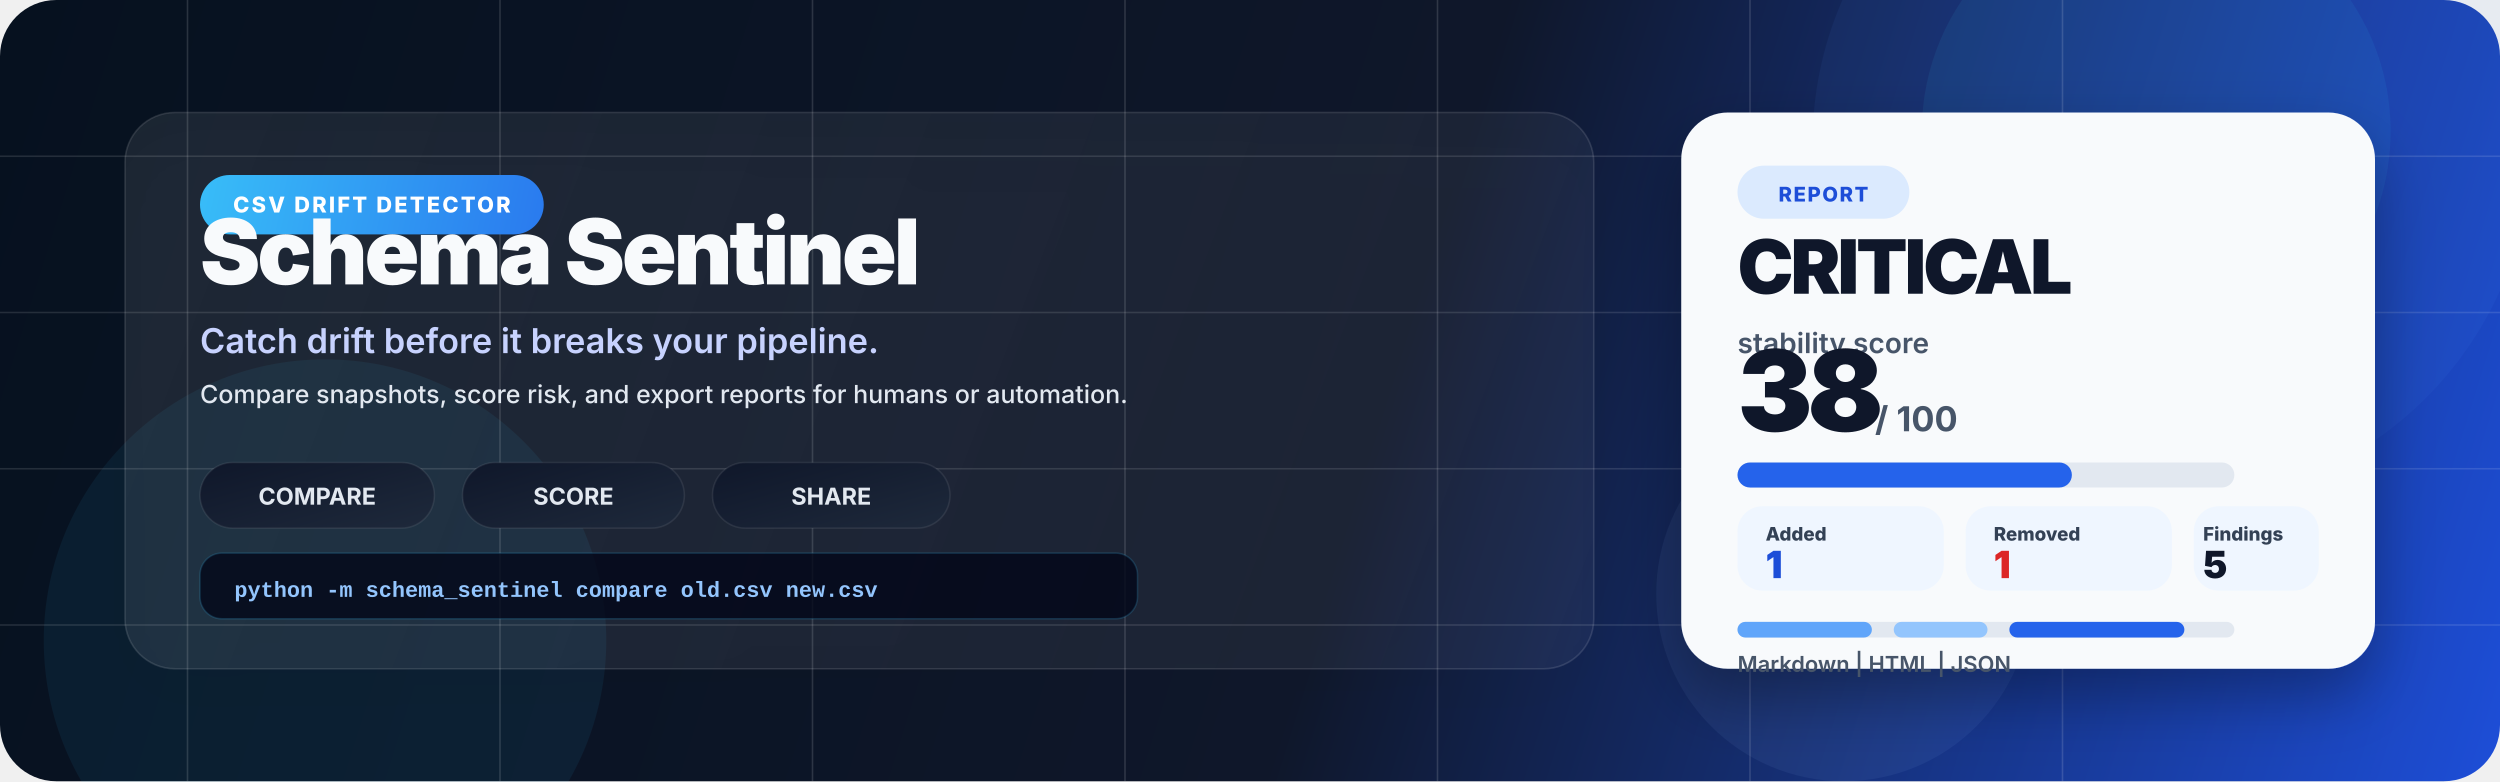
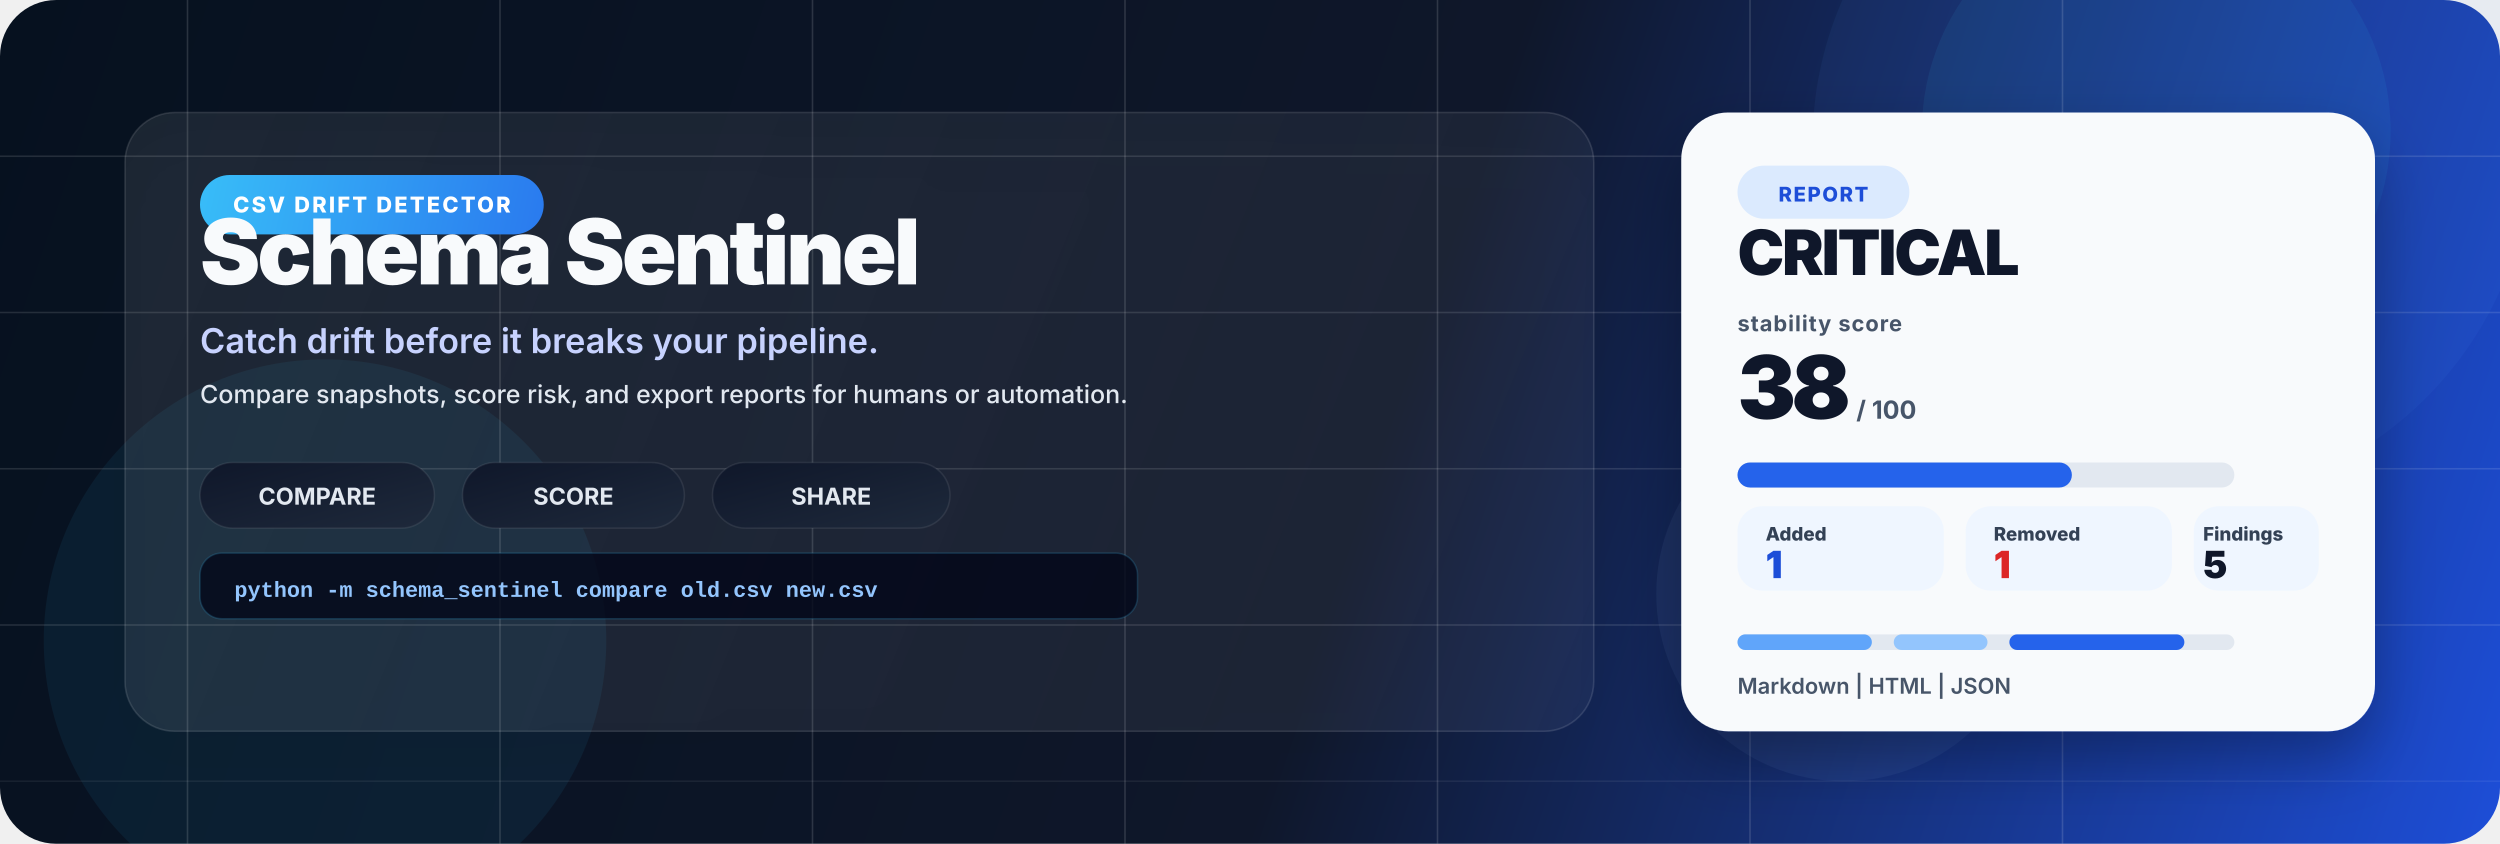
- <svg xmlns="http://www.w3.org/2000/svg" width="1600" height="500" viewBox="0 0 1600 500" fill="none" role="img" aria-labelledby="title desc">
+ <svg xmlns="http://www.w3.org/2000/svg" width="1600" height="540" viewBox="0 0 1600 540" fill="none" role="img" aria-labelledby="title desc">
  <defs>
-     <linearGradient id="bg" x1="0" y1="0" x2="1600" y2="500" gradientUnits="userSpaceOnUse">
+     <linearGradient id="bg" x1="0" y1="0" x2="1600" y2="540" gradientUnits="userSpaceOnUse">
      <stop stop-color="#06111F" />
      <stop offset="0.55" stop-color="#0F172A" />
      <stop offset="1" stop-color="#1D4ED8" />
    </linearGradient>
-     <linearGradient id="panel" x1="80" y1="72" x2="1020" y2="428" gradientUnits="userSpaceOnUse">
+     <linearGradient id="panel" x1="80" y1="72" x2="1020" y2="458" gradientUnits="userSpaceOnUse">
      <stop stop-color="#FFFFFF" stop-opacity="0.08" />
      <stop offset="1" stop-color="#FFFFFF" stop-opacity="0.04" />
    </linearGradient>
    <linearGradient id="accent" x1="128" y1="112" x2="420" y2="176" gradientUnits="userSpaceOnUse">
      <stop stop-color="#38BDF8" />
      <stop offset="1" stop-color="#2563EB" />
    </linearGradient>
    <linearGradient id="chip" x1="0" y1="0" x2="1" y2="1">
      <stop stop-color="#0F172A" />
      <stop offset="1" stop-color="#1E293B" />
    </linearGradient>
    <filter id="shadow" x="-20%" y="-20%" width="140%" height="140%">
      <feDropShadow dx="0" dy="18" stdDeviation="20" flood-color="#000000" flood-opacity="0.32" />
    </filter>
  </defs>
-   <rect width="1600" height="500" rx="36" fill="url(#bg)" />
+   <rect width="1600" height="540" rx="36" fill="url(#bg)" />
  <circle cx="1380" cy="84" r="150" fill="#38BDF8" fill-opacity="0.08" />
  <circle cx="1390" cy="92" r="230" fill="#60A5FA" fill-opacity="0.06" />
  <circle cx="208" cy="410" r="180" fill="#38BDF8" fill-opacity="0.07" />
  <circle cx="1180" cy="380" r="120" fill="#93C5FD" fill-opacity="0.07" />
  <g opacity="0.12">
    <path d="M0 100H1600" stroke="white" />
    <path d="M0 200H1600" stroke="white" />
    <path d="M0 300H1600" stroke="white" />
    <path d="M0 400H1600" stroke="white" />
+     <path d="M0 500H1600" stroke="white" opacity="0.55" />
  </g>
  <g opacity="0.14">
-     <path d="M120 0V500" stroke="white" />
-     <path d="M320 0V500" stroke="white" />
-     <path d="M520 0V500" stroke="white" />
-     <path d="M720 0V500" stroke="white" />
-     <path d="M920 0V500" stroke="white" />
-     <path d="M1120 0V500" stroke="white" />
-     <path d="M1320 0V500" stroke="white" />
+     <path d="M120 0V540" stroke="white" />
+     <path d="M320 0V540" stroke="white" />
+     <path d="M520 0V540" stroke="white" />
+     <path d="M720 0V540" stroke="white" />
+     <path d="M920 0V540" stroke="white" />
+     <path d="M1120 0V540" stroke="white" />
+     <path d="M1320 0V540" stroke="white" />
  </g>
  <g filter="url(#shadow)">
-     <rect x="80" y="72" width="940" height="356" rx="32" fill="url(#panel)" stroke="#FFFFFF" stroke-opacity="0.12" />
+     <rect x="80" y="72" width="940" height="396" rx="32" fill="url(#panel)" stroke="#FFFFFF" stroke-opacity="0.12" />
  </g>
  <rect x="128" y="112" width="220" height="38" rx="19" fill="url(#accent)" />
  <text x="238" y="136" text-anchor="middle" fill="white" font-family="Inter, Segoe UI, Arial, sans-serif" font-size="14" font-weight="800" letter-spacing="1.4">
    CSV DRIFT DETECTOR
  </text>
  <text x="128" y="182" fill="#F8FAFC" font-family="Inter, Segoe UI, Arial, sans-serif" font-size="58" font-weight="900" letter-spacing="-2">
    Schema Sentinel
  </text>
  <text x="128" y="226" fill="#C7D2FE" font-family="Inter, Segoe UI, Arial, sans-serif" font-size="22" font-weight="600">
    Catch drift before it breaks your pipeline.
  </text>
  <text x="128" y="258" fill="#E2E8F0" font-family="Inter, Segoe UI, Arial, sans-serif" font-size="16" font-weight="500">
    Compare snapshots, score risk, and export reports for humans or automation.
  </text>
  <g transform="translate(128 296)">
    <rect width="150" height="42" rx="21" fill="url(#chip)" stroke="#FFFFFF" stroke-opacity="0.08" />
    <text x="75" y="27" text-anchor="middle" fill="#E2E8F0" font-family="Inter, Segoe UI, Arial, sans-serif" font-size="15" font-weight="700">COMPARE</text>
    <rect x="168" y="0" width="142" height="42" rx="21" fill="url(#chip)" stroke="#FFFFFF" stroke-opacity="0.08" />
    <text x="239" y="27" text-anchor="middle" fill="#E2E8F0" font-family="Inter, Segoe UI, Arial, sans-serif" font-size="15" font-weight="700">SCORE</text>
    <rect x="328" y="0" width="152" height="42" rx="21" fill="url(#chip)" stroke="#FFFFFF" stroke-opacity="0.08" />
    <text x="404" y="27" text-anchor="middle" fill="#E2E8F0" font-family="Inter, Segoe UI, Arial, sans-serif" font-size="15" font-weight="700">SHARE</text>
  </g>
  <g transform="translate(128 354)">
    <rect width="600" height="42" rx="14" fill="#020617" fill-opacity="0.78" stroke="#38BDF8" stroke-opacity="0.18" />
    <text x="22" y="28" fill="#93C5FD" font-family="'SFMono-Regular', Consolas, 'Liberation Mono', Menlo, monospace" font-size="14" font-weight="700">
      python -m schema_sentinel compare old.csv new.csv
    </text>
  </g>
  <g filter="url(#shadow)">
-     <rect x="1076" y="72" width="444" height="356" rx="30" fill="#F8FAFC" />
+     <rect x="1076" y="72" width="444" height="396" rx="30" fill="#F8FAFC" />
  </g>
  <rect x="1112" y="106" width="110" height="34" rx="17" fill="#DBEAFE" />
  <text x="1167" y="129" text-anchor="middle" fill="#1D4ED8" font-family="Inter, Segoe UI, Arial, sans-serif" font-size="13" font-weight="800" letter-spacing="1">
    REPORT
  </text>
-   <text x="1112" y="188" fill="#0F172A" font-family="Inter, Segoe UI, Arial, sans-serif" font-size="48" font-weight="900" letter-spacing="-2">
+   <text x="1112" y="176" fill="#0F172A" font-family="Inter, Segoe UI, Arial, sans-serif" font-size="40" font-weight="900" letter-spacing="-1.4">
    CRITICAL
  </text>
-   <text x="1112" y="226" fill="#475569" font-family="Inter, Segoe UI, Arial, sans-serif" font-size="18" font-weight="600">
+   <text x="1112" y="212" fill="#475569" font-family="Inter, Segoe UI, Arial, sans-serif" font-size="14" font-weight="700" letter-spacing="0.6">
    stability score
  </text>
-   <text x="1112" y="276" fill="#0F172A" font-family="Inter, Segoe UI, Arial, sans-serif" font-size="72" font-weight="900" letter-spacing="-3.5">
+   <text x="1112" y="268" fill="#0F172A" font-family="Inter, Segoe UI, Arial, sans-serif" font-size="56" font-weight="900" letter-spacing="-3">
    38
  </text>
-   <text x="1200" y="276" fill="#475569" font-family="Inter, Segoe UI, Arial, sans-serif" font-size="22" font-weight="700">
+   <text x="1188" y="268" fill="#475569" font-family="Inter, Segoe UI, Arial, sans-serif" font-size="16" font-weight="700">
    / 100
  </text>
  <g transform="translate(1112 296)">
    <rect width="318" height="16" rx="8" fill="#E2E8F0" />
    <rect width="214" height="16" rx="8" fill="#2563EB" />
  </g>
  <g>
    <rect x="1112" y="324" width="132" height="54" rx="16" fill="#EFF6FF" />
    <rect x="1258" y="324" width="132" height="54" rx="16" fill="#EFF6FF" />
    <rect x="1404" y="324" width="80" height="54" rx="16" fill="#EFF6FF" />
  </g>
  <g fill="#334155" font-family="Inter, Segoe UI, Arial, sans-serif">
    <text x="1130" y="346" font-size="12" font-weight="800">Added</text>
    <text x="1130" y="370" font-size="24" font-weight="900" fill="#1D4ED8">1</text>
    <text x="1276" y="346" font-size="12" font-weight="800">Removed</text>
    <text x="1276" y="370" font-size="24" font-weight="900" fill="#DC2626">1</text>
    <text x="1410" y="346" font-size="12" font-weight="800">Findings</text>
    <text x="1410" y="370" font-size="24" font-weight="900" fill="#0F172A">5</text>
  </g>
-   <g transform="translate(1112 398)">
+   <g transform="translate(1112 406)">
    <rect width="318" height="10" rx="5" fill="#E2E8F0" />
    <rect width="86" height="10" rx="5" fill="#60A5FA" />
    <rect x="100" width="60" height="10" rx="5" fill="#93C5FD" />
    <rect x="174" width="112" height="10" rx="5" fill="#2563EB" />
  </g>
-   <text x="1112" y="430" fill="#475569" font-family="Inter, Segoe UI, Arial, sans-serif" font-size="14" font-weight="600">
+   <text x="1112" y="444" fill="#475569" font-family="Inter, Segoe UI, Arial, sans-serif" font-size="14" font-weight="600">
    Markdown | HTML | JSON
  </text>
</svg>
